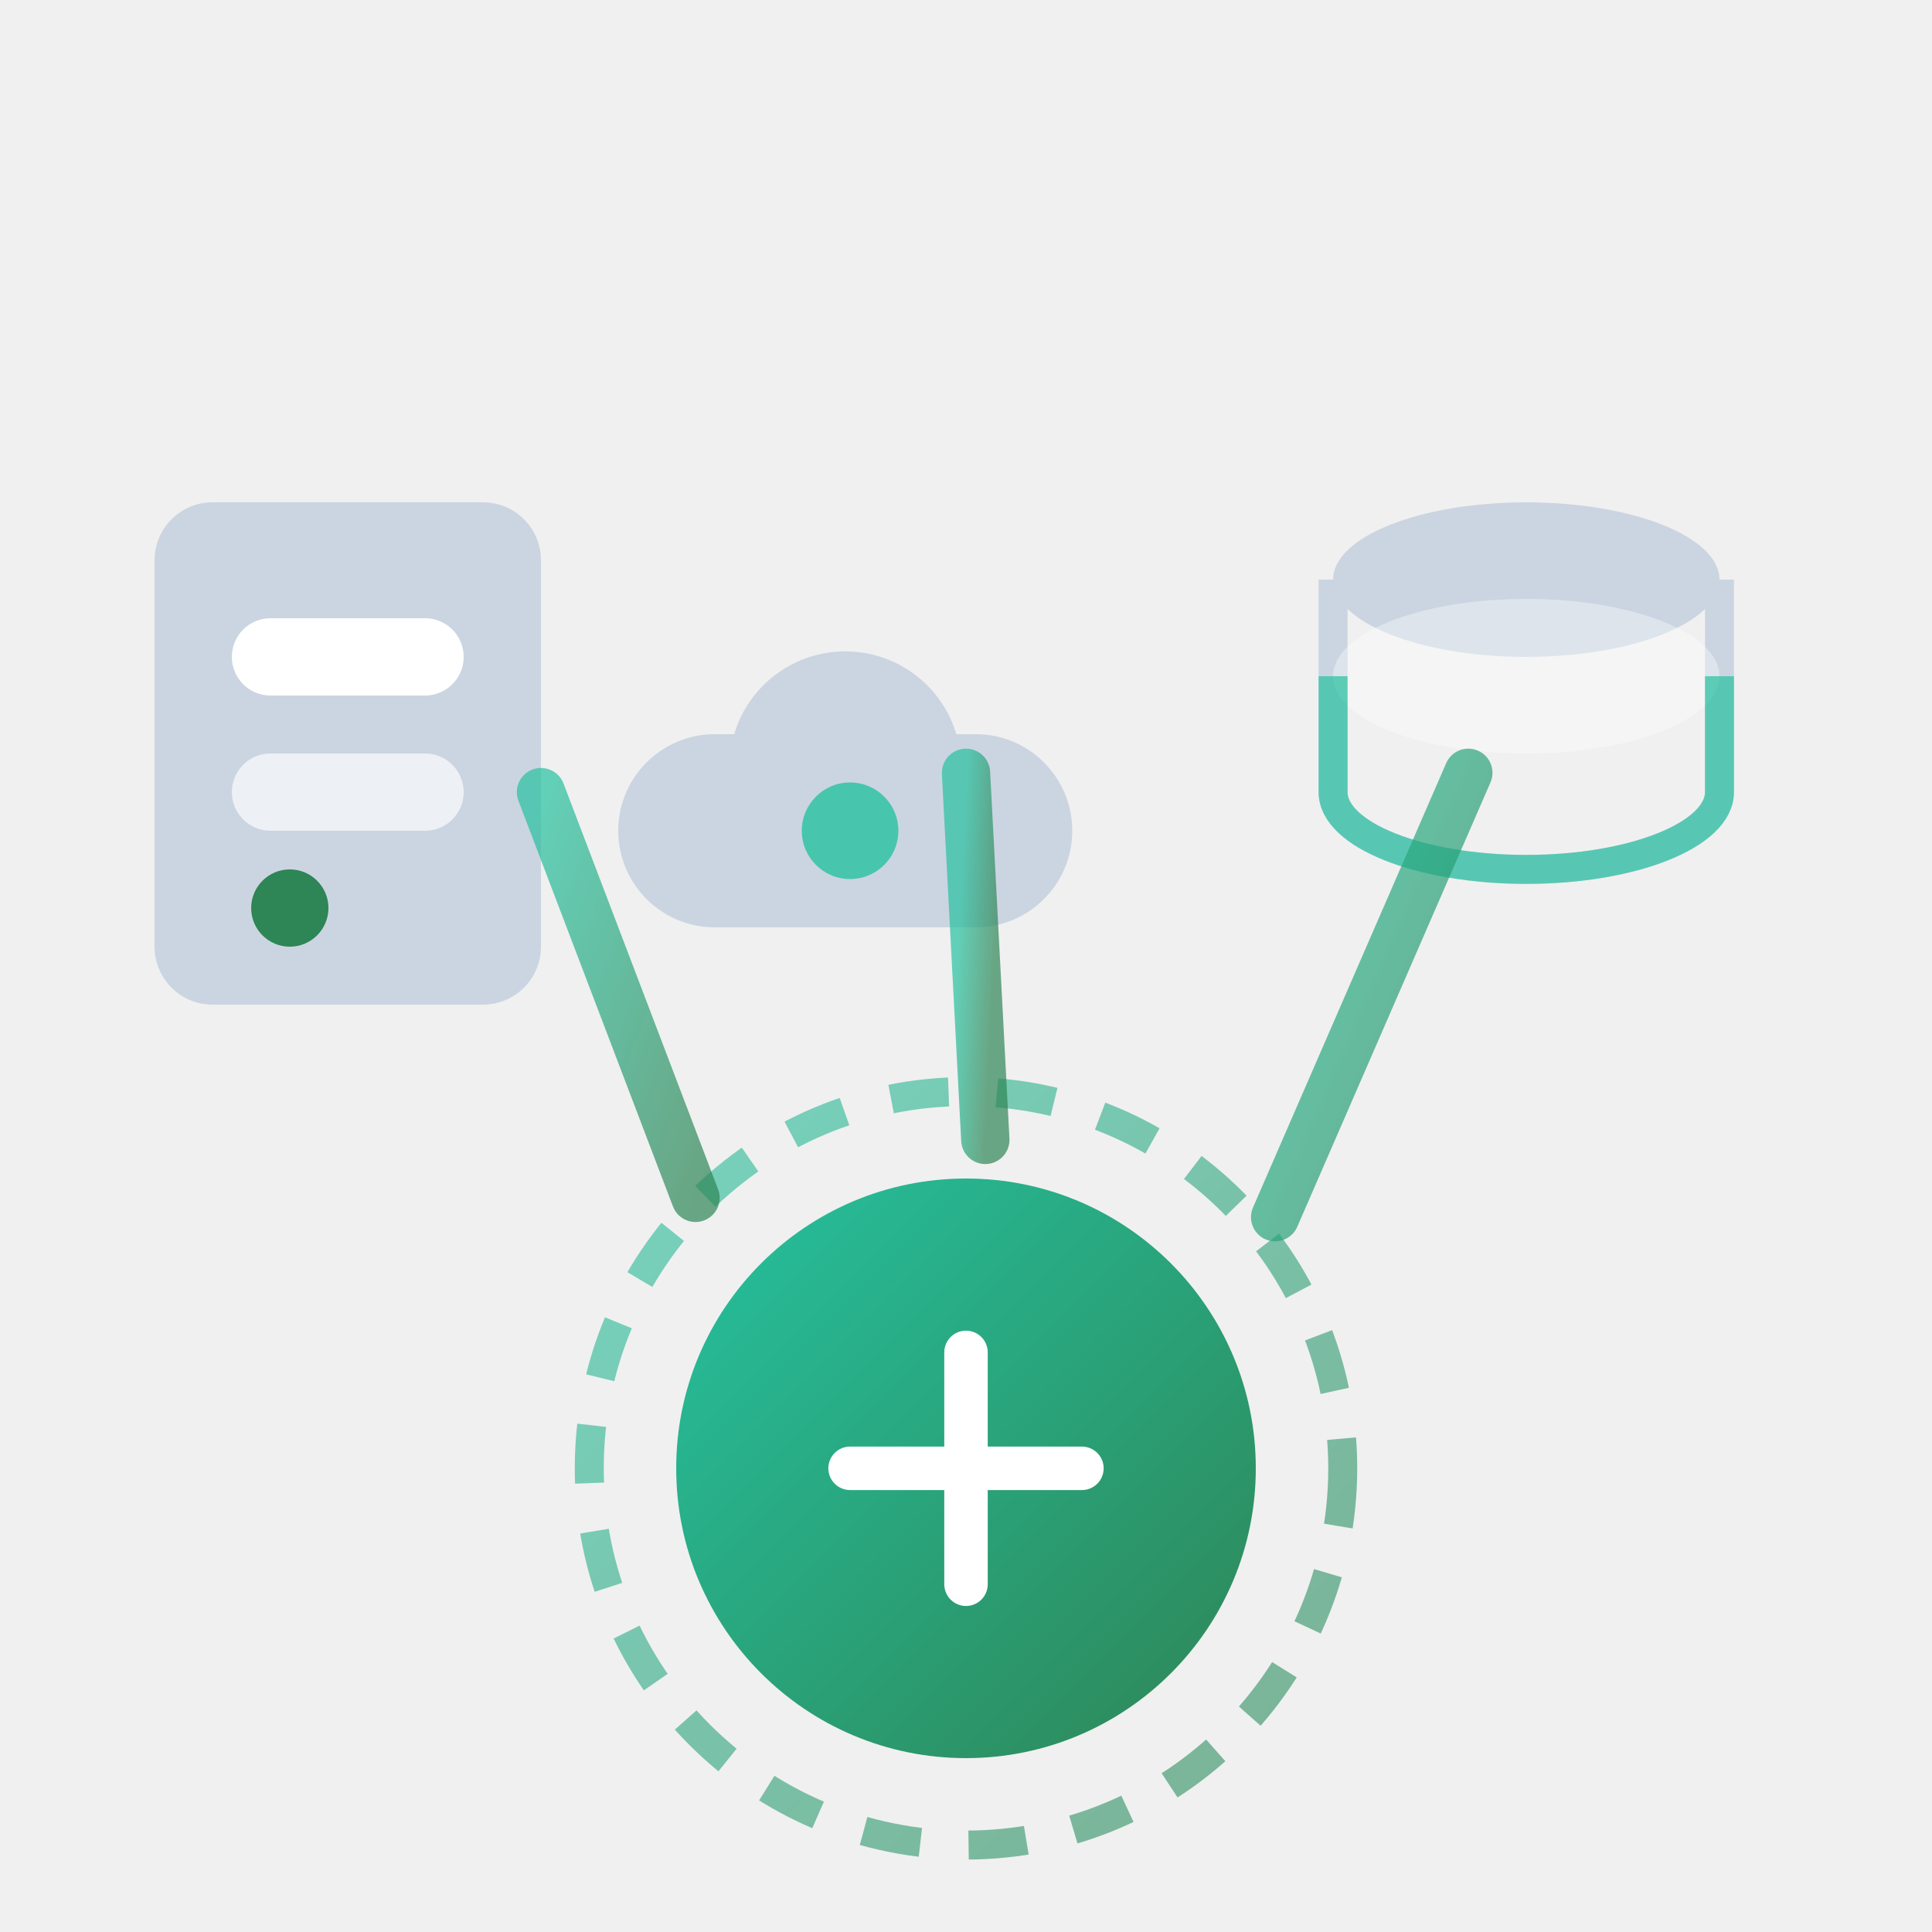
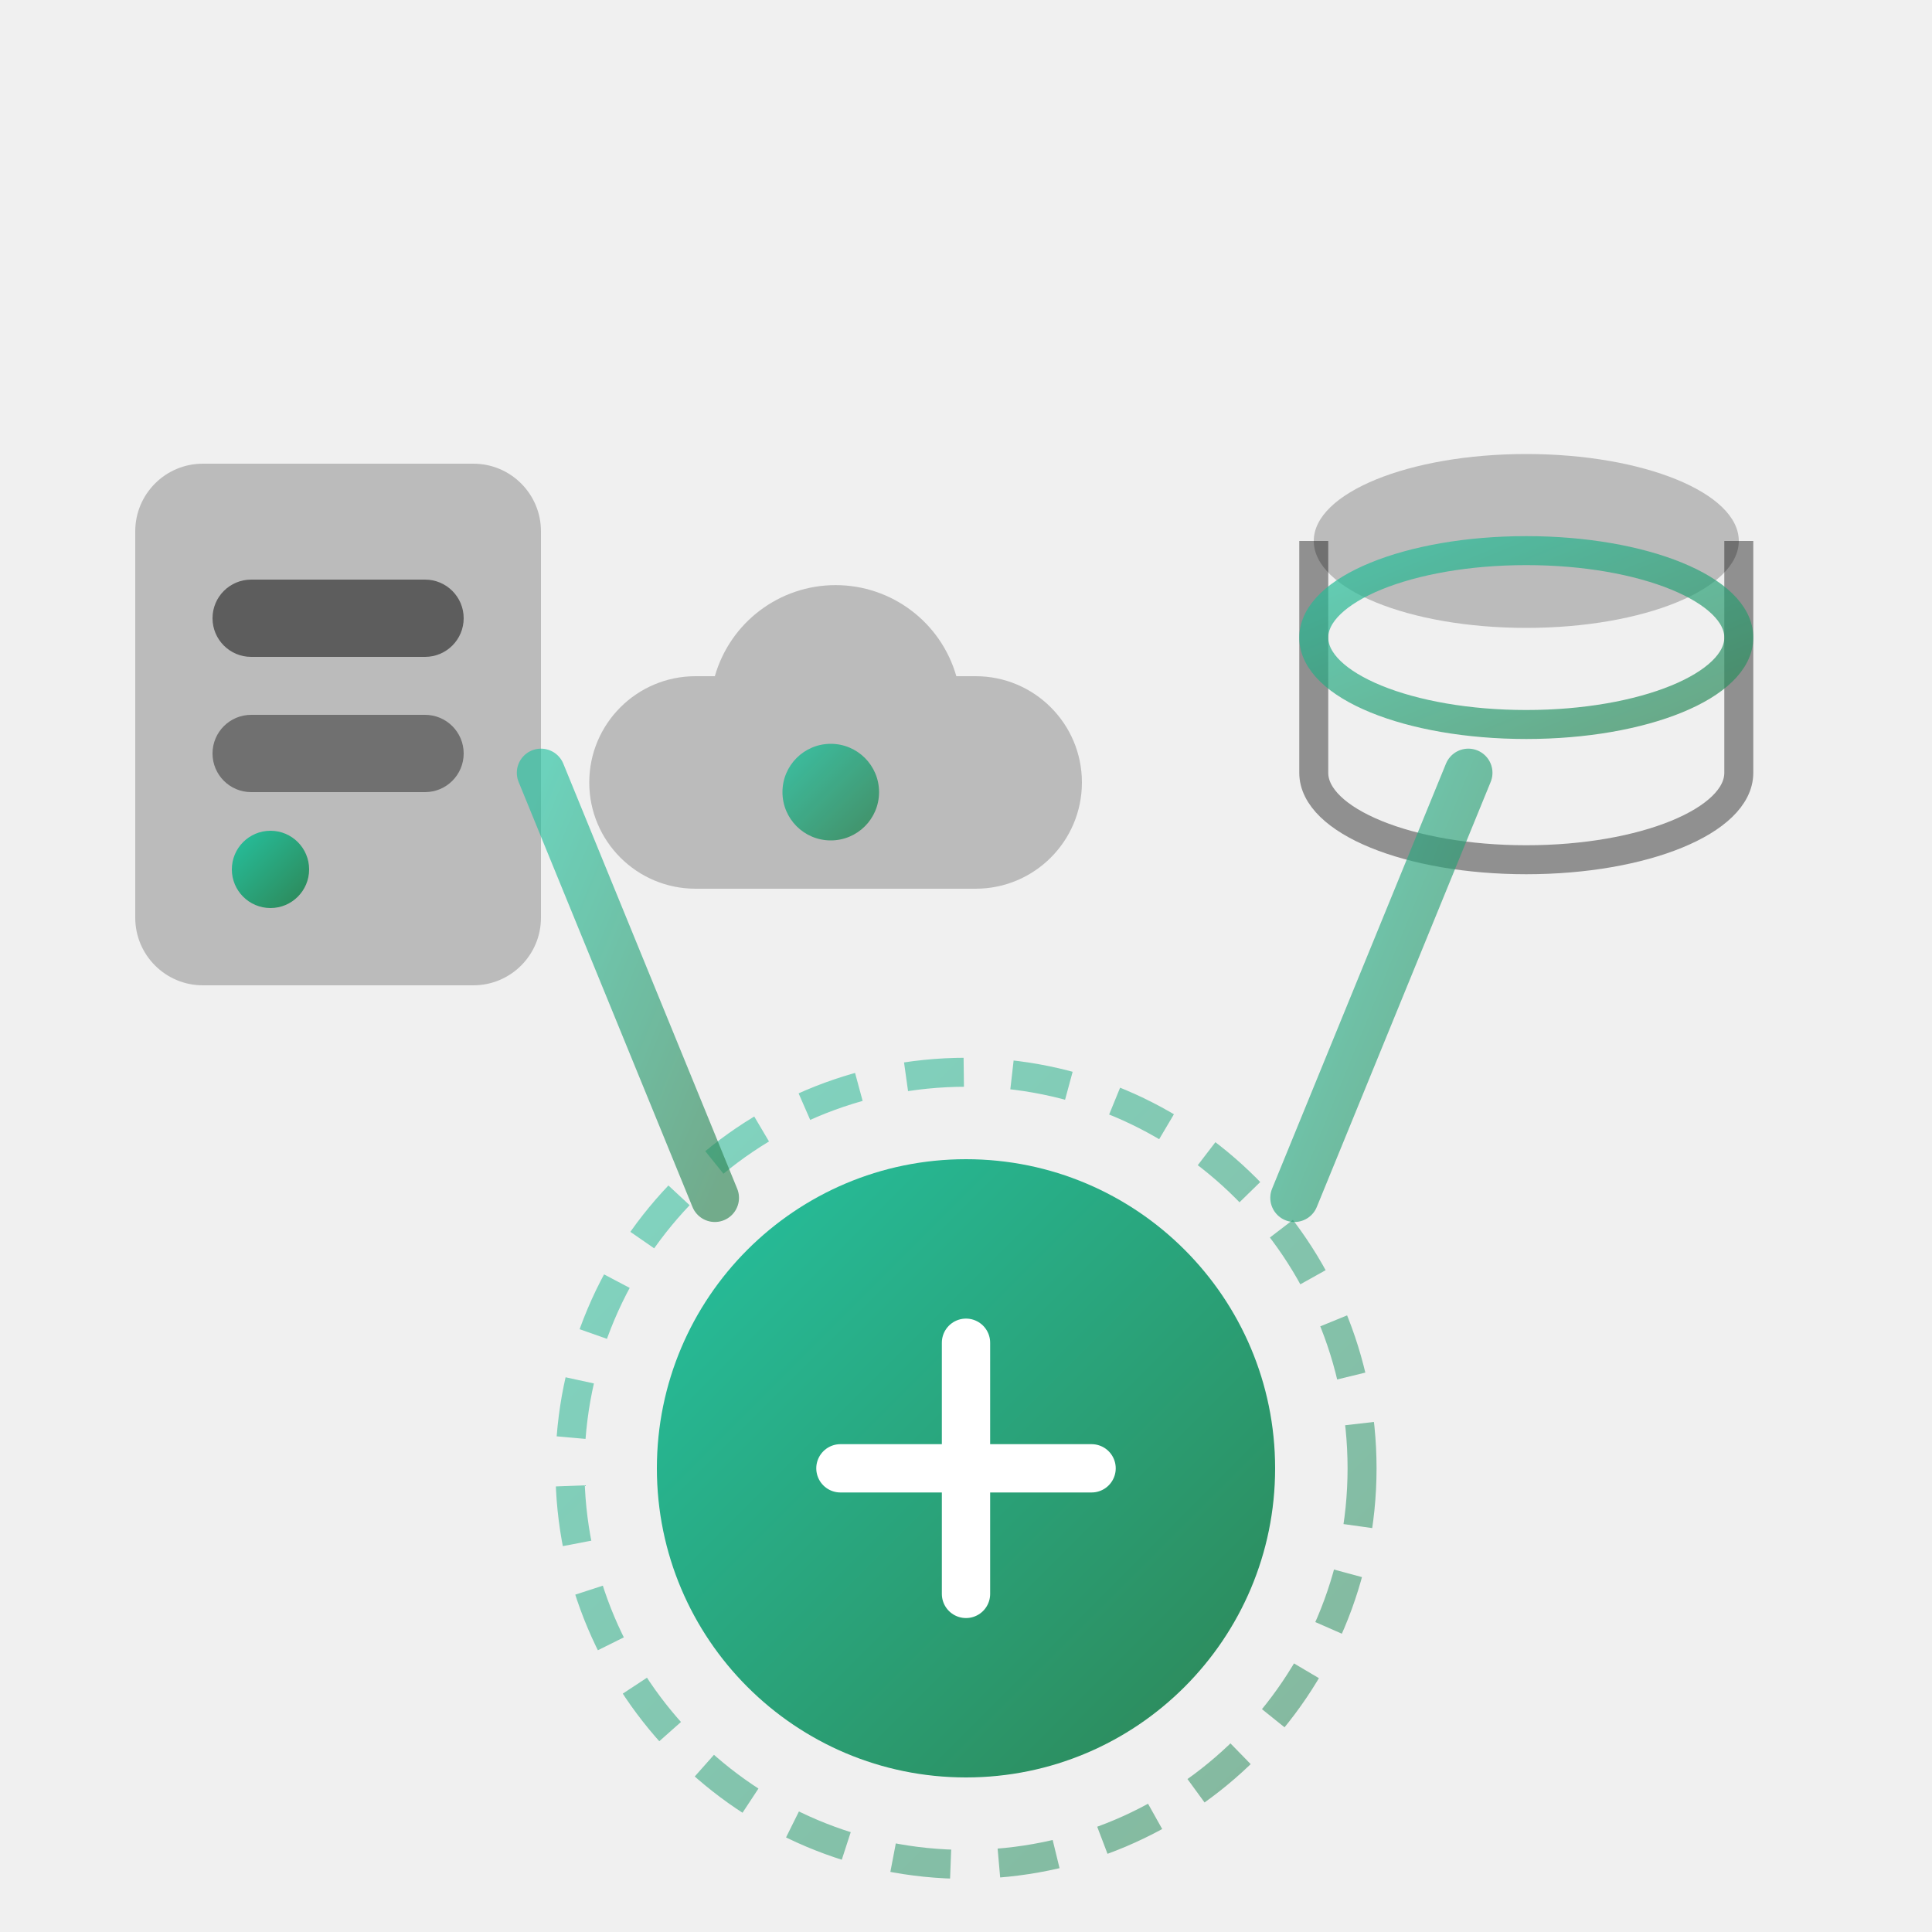
<svg xmlns="http://www.w3.org/2000/svg" width="200" height="200" viewBox="0 0 200 200">
  <defs>
-     <linearGradient id="b1" x1="0" y1="0" x2="1" y2="1">
+     <linearGradient id="byoGrad" x1="0" y1="0" x2="1" y2="1">
      <stop offset="0" stop-color="#25c2a0" />
      <stop offset="1" stop-color="#2e8555" />
    </linearGradient>
  </defs>
-   <rect x="16" y="52" width="40" height="52" rx="6" fill="#cbd5e1" />
-   <rect x="24" y="64" width="24" height="8" rx="4" fill="#ffffff" />
-   <rect x="24" y="78" width="24" height="8" rx="4" fill="#ffffff" opacity="0.65" />
-   <circle cx="30" cy="94" r="4" fill="#2e8555" />
-   <path d="M74 96 a10 10 0 0 1 0 -20 h2 a12 12 0 0 1 23 0 h2 a9 9 0 0 1 0 20 Z" fill="#cbd5e1" />
-   <circle cx="88" cy="86" r="5" fill="#25c2a0" opacity="0.8" />
-   <ellipse cx="158" cy="60" rx="20" ry="8" fill="#cbd5e1" />
-   <path d="M138 60 v22 a20 8 0 0 0 40 0 V60" fill="none" stroke="#cbd5e1" stroke-width="3" />
-   <ellipse cx="158" cy="70" rx="20" ry="8" fill="#ffffff" opacity="0.35" />
-   <path d="M138 70 v12 a20 8 0 0 0 40 0 V70" fill="none" stroke="#25c2a0" stroke-width="3" opacity="0.7" />
-   <circle cx="100" cy="152" r="30" fill="url(#b1)" />
-   <circle cx="100" cy="152" r="39" fill="none" stroke="url(#b1)" stroke-width="3" stroke-dasharray="6 5" opacity="0.6" />
-   <path d="M100 140 L100 164 M88 152 L112 152" stroke="#ffffff" stroke-width="4.5" stroke-linecap="round" />
-   <path d="M56 82 L72 124" stroke="url(#b1)" stroke-width="5" stroke-linecap="round" opacity="0.7" />
-   <path d="M100 80 L102 118" stroke="url(#b1)" stroke-width="5" stroke-linecap="round" opacity="0.7" />
-   <path d="M152 80 L132 126" stroke="url(#b1)" stroke-width="5" stroke-linecap="round" opacity="0.7" />
+   <rect x="14" y="48" width="42" height="54" rx="7" fill="currentColor" opacity="0.22" />
+   <rect x="22" y="60" width="26" height="8" rx="4" fill="currentColor" opacity="0.5" />
+   <rect x="22" y="74" width="26" height="8" rx="4" fill="currentColor" opacity="0.4" />
+   <circle cx="28" cy="90" r="4" fill="url(#byoGrad)" />
+   <path d="M72 92 a11 11 0 0 1 0 -22 h2 a13 13 0 0 1 25 0 h2 a10 10 0 0 1 0 22 Z" fill="currentColor" opacity="0.22" />
+   <circle cx="86" cy="82" r="5" fill="url(#byoGrad)" opacity="0.85" />
+   <ellipse cx="158" cy="56" rx="22" ry="9" fill="currentColor" opacity="0.22" />
+   <path d="M136 56 v24 a22 9 0 0 0 44 0 V56" fill="none" stroke="currentColor" stroke-width="3" opacity="0.4" />
+   <ellipse cx="158" cy="66" rx="22" ry="9" fill="none" stroke="url(#byoGrad)" stroke-width="3" opacity="0.7" />
+   <circle cx="100" cy="152" r="32" fill="url(#byoGrad)" />
+   <circle cx="100" cy="152" r="41" fill="none" stroke="url(#byoGrad)" stroke-width="3" stroke-dasharray="6 5" opacity="0.55" />
+   <path d="M100 139 L100 165 M87 152 L113 152" stroke="#ffffff" stroke-width="5" stroke-linecap="round" />
+   <path d="M56 80 L74 124" stroke="url(#byoGrad)" stroke-width="5" stroke-linecap="round" opacity="0.65" />
+   <path d="M100 94 L100 120" stroke="url(#byoGrad)" stroke-width="5" stroke-linecap="round" opacity="0.65" />
+   <path d="M152 80 L134 124" stroke="url(#byoGrad)" stroke-width="5" stroke-linecap="round" opacity="0.65" />
</svg>
